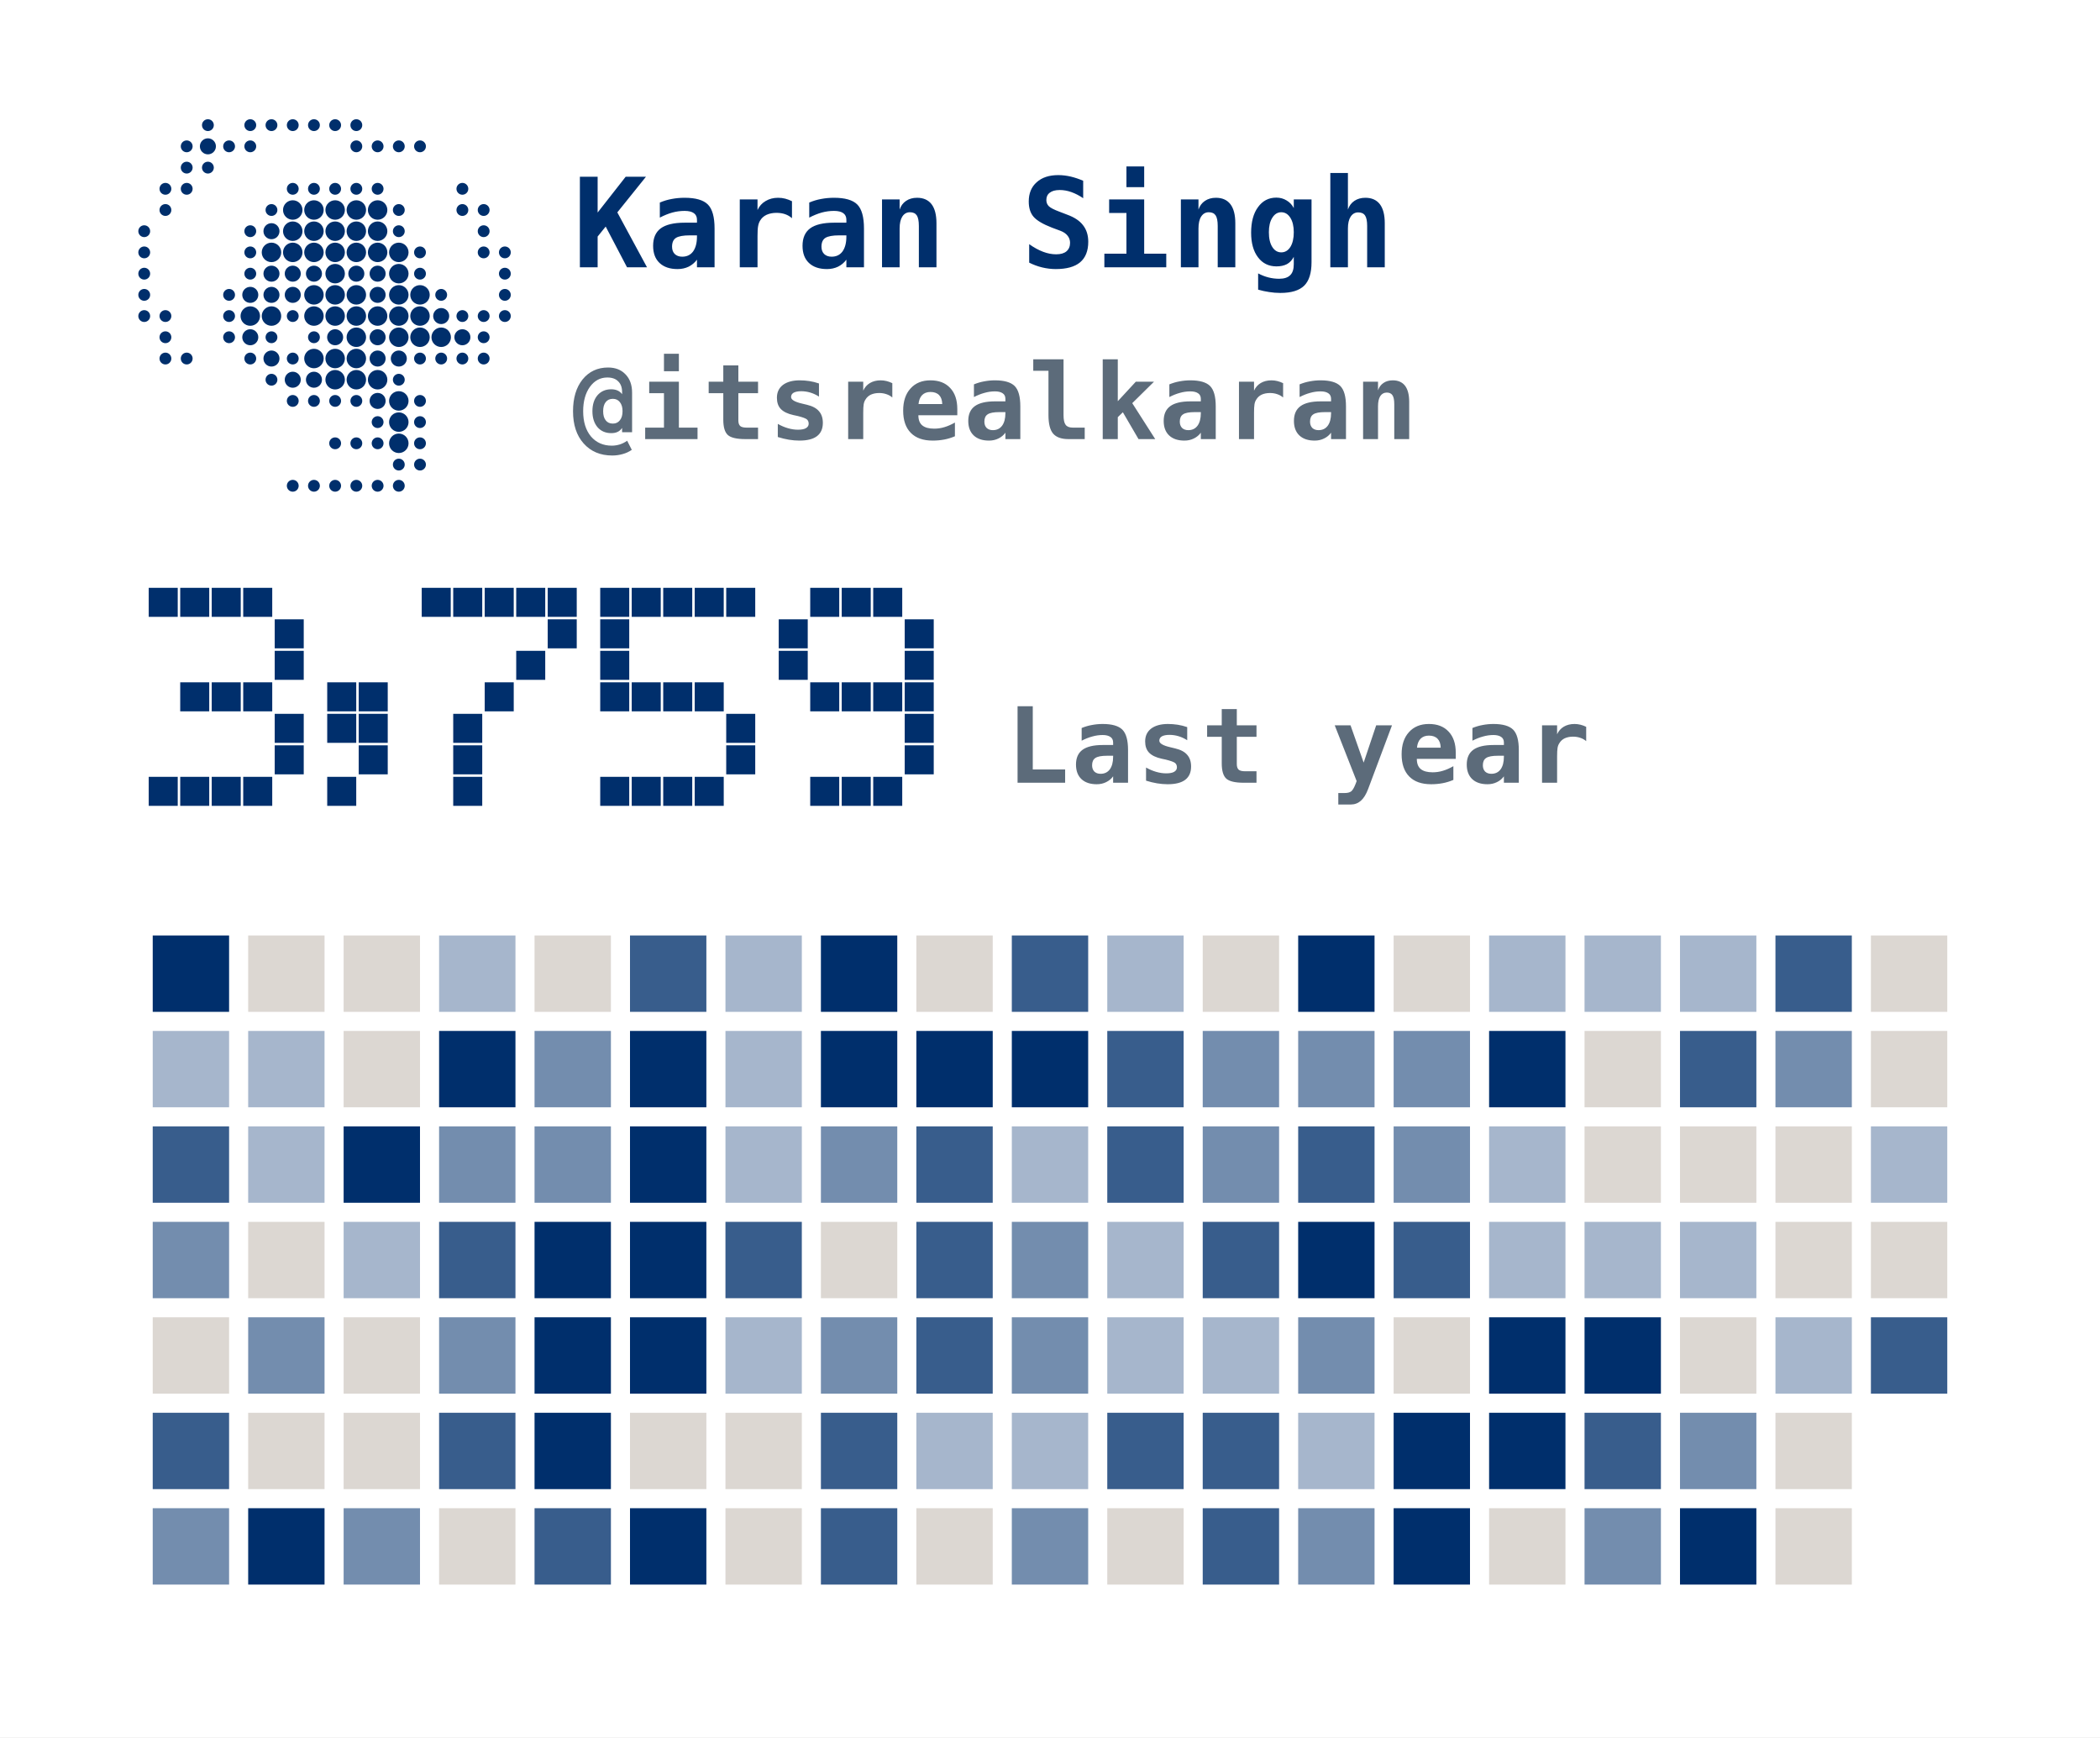
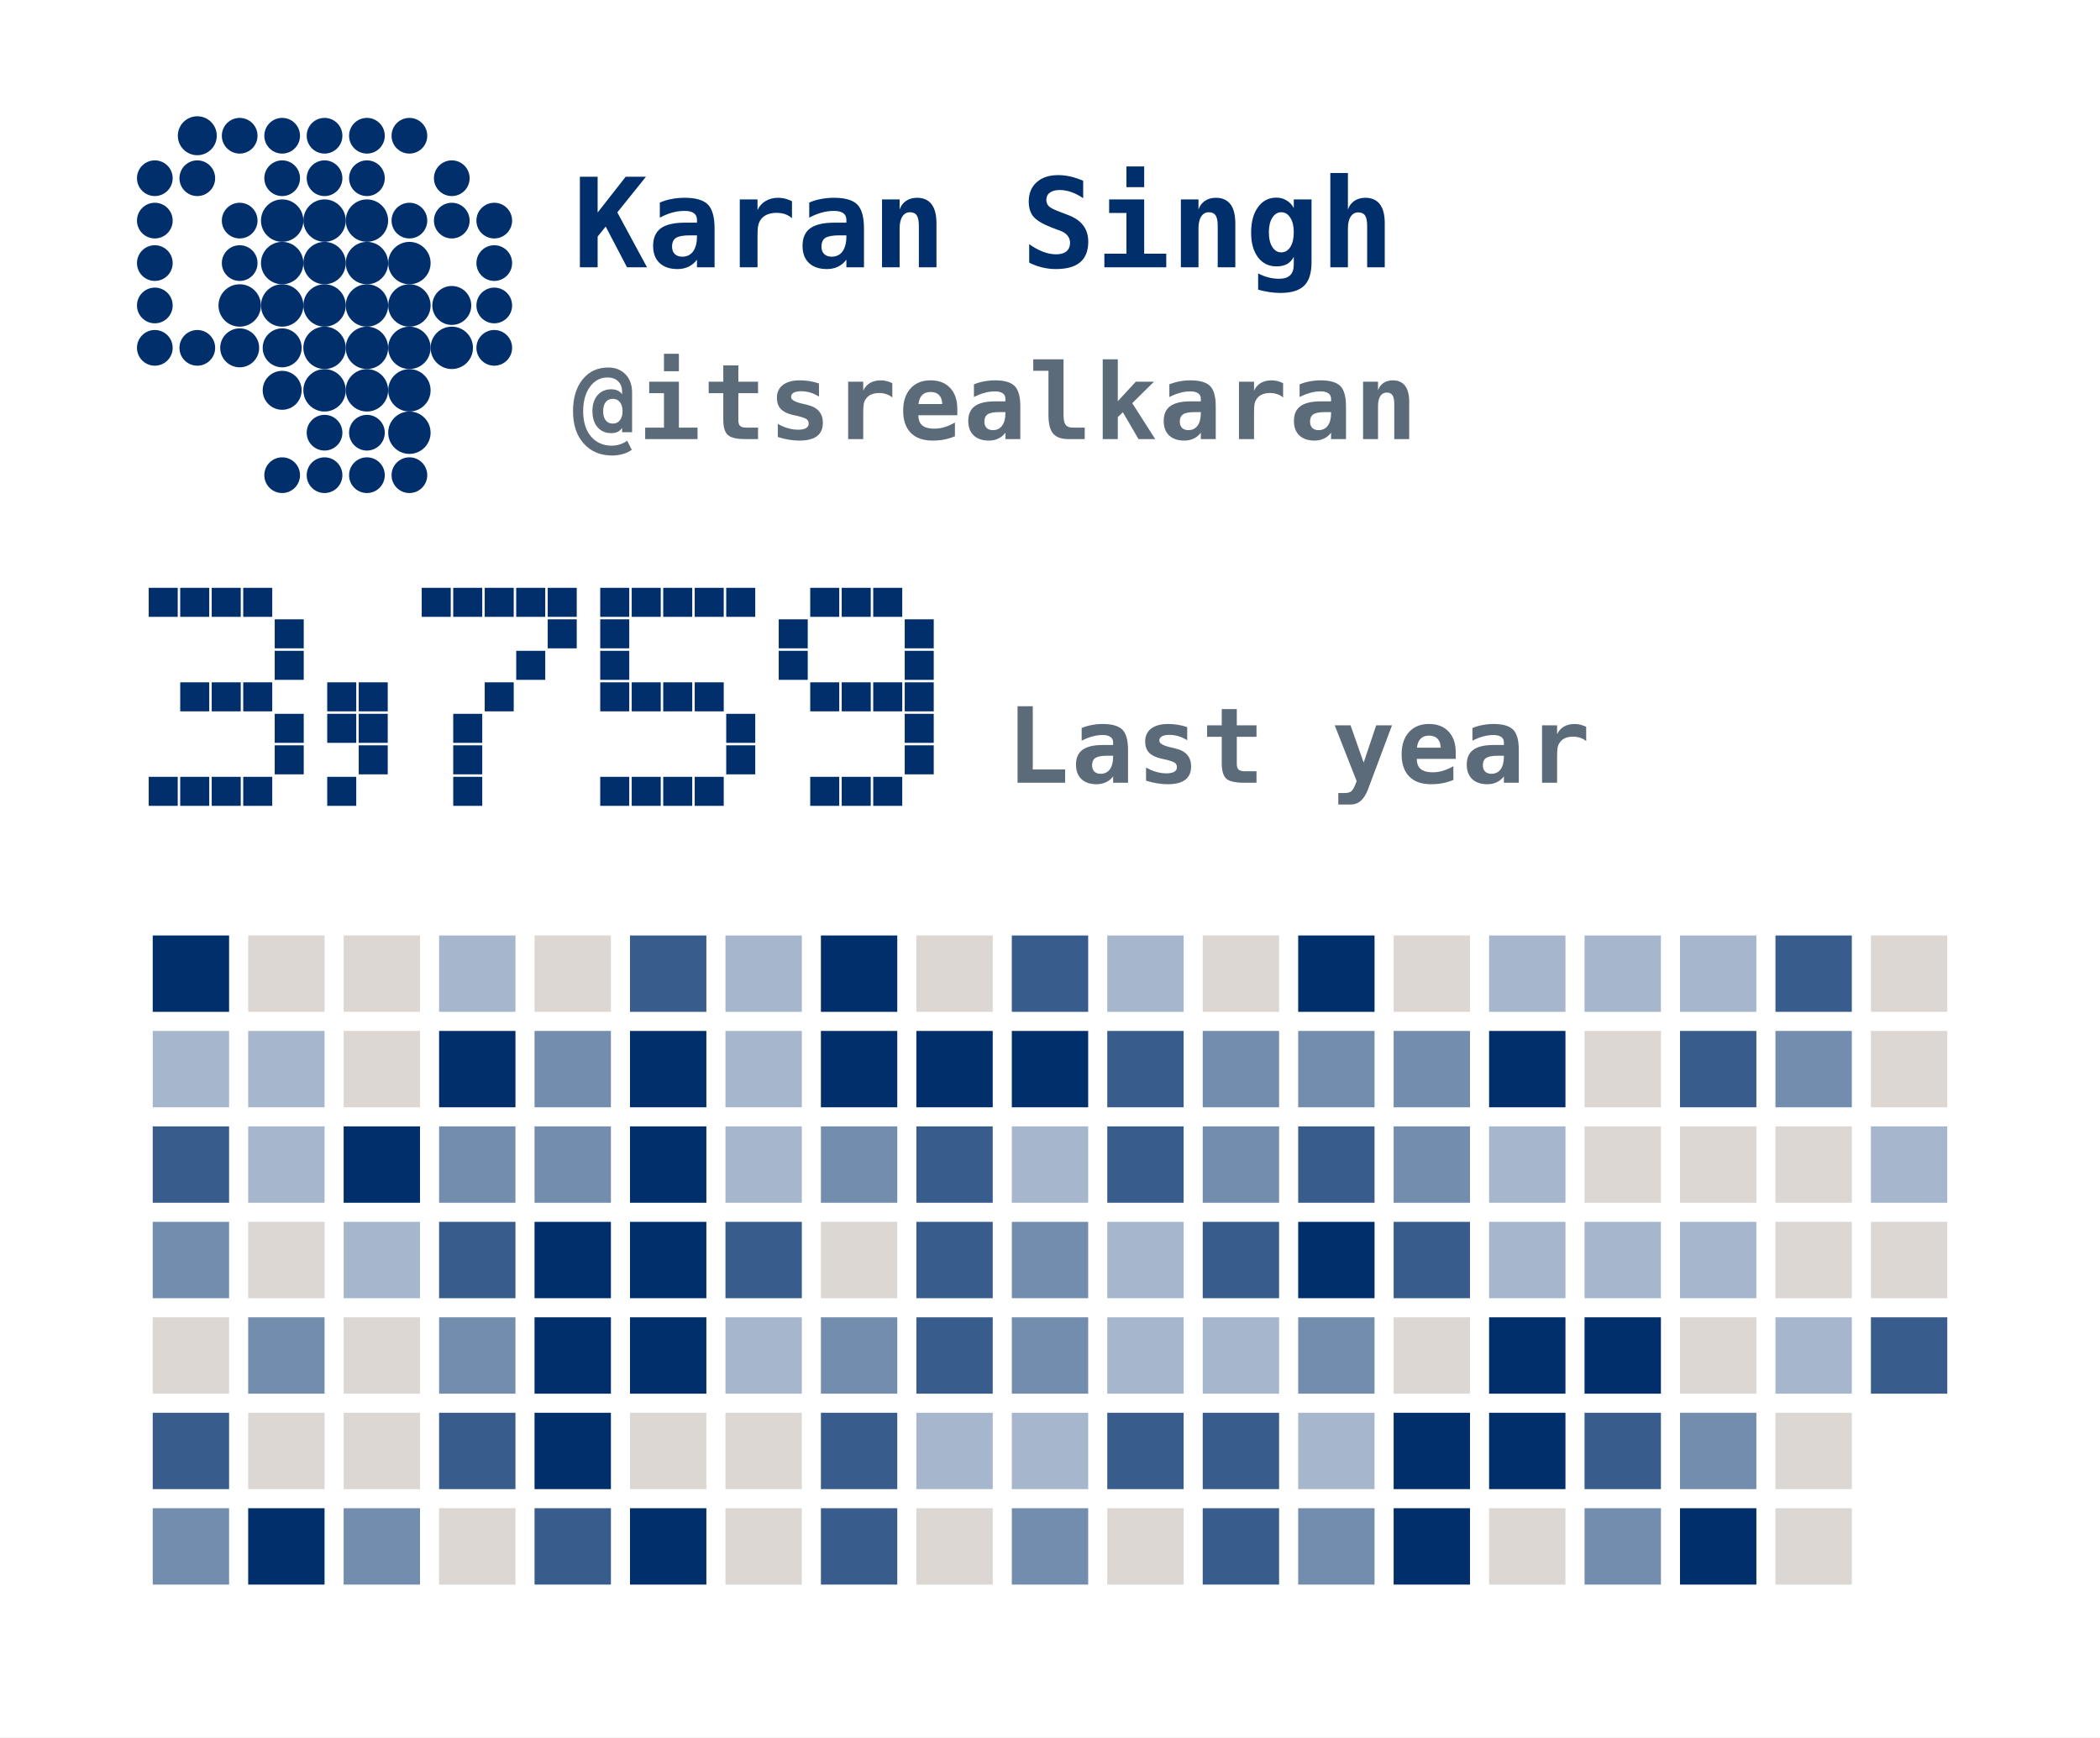
<svg xmlns="http://www.w3.org/2000/svg" width="220" height="182" viewBox="0 0 220 182" role="img">
  <rect width="220" height="182" fill="#FFFFFF" />
  <rect x="14" y="14" width="0" height="0" fill="#002F6C" />
-   <circle cx="21.78" cy="13.11" r="0.62" fill="#002F6C" />
-   <circle cx="26.22" cy="13.11" r="0.62" fill="#002F6C" />
-   <circle cx="28.44" cy="13.11" r="0.62" fill="#002F6C" />
-   <circle cx="30.67" cy="13.11" r="0.62" fill="#002F6C" />
-   <circle cx="32.89" cy="13.11" r="0.62" fill="#002F6C" />
-   <circle cx="35.11" cy="13.11" r="0.62" fill="#002F6C" />
-   <circle cx="37.33" cy="13.11" r="0.62" fill="#002F6C" />
-   <circle cx="19.56" cy="15.33" r="0.62" fill="#002F6C" />
-   <circle cx="21.78" cy="15.33" r="0.84" fill="#002F6C" />
-   <circle cx="24.00" cy="15.33" r="0.62" fill="#002F6C" />
-   <circle cx="26.22" cy="15.33" r="0.62" fill="#002F6C" />
-   <circle cx="37.33" cy="15.33" r="0.62" fill="#002F6C" />
-   <circle cx="39.56" cy="15.33" r="0.62" fill="#002F6C" />
-   <circle cx="41.78" cy="15.33" r="0.62" fill="#002F6C" />
-   <circle cx="44.00" cy="15.33" r="0.62" fill="#002F6C" />
-   <circle cx="19.56" cy="17.56" r="0.62" fill="#002F6C" />
-   <circle cx="21.78" cy="17.56" r="0.62" fill="#002F6C" />
-   <circle cx="17.33" cy="19.78" r="0.62" fill="#002F6C" />
-   <circle cx="19.56" cy="19.78" r="0.62" fill="#002F6C" />
-   <circle cx="30.67" cy="19.78" r="0.62" fill="#002F6C" />
-   <circle cx="32.89" cy="19.78" r="0.62" fill="#002F6C" />
-   <circle cx="35.11" cy="19.78" r="0.62" fill="#002F6C" />
-   <circle cx="37.33" cy="19.78" r="0.62" fill="#002F6C" />
-   <circle cx="39.56" cy="19.78" r="0.62" fill="#002F6C" />
-   <circle cx="48.44" cy="19.78" r="0.62" fill="#002F6C" />
-   <circle cx="17.33" cy="22.00" r="0.62" fill="#002F6C" />
-   <circle cx="28.44" cy="22.00" r="0.62" fill="#002F6C" />
-   <circle cx="30.67" cy="22.00" r="1.02" fill="#002F6C" />
-   <circle cx="32.89" cy="22.00" r="1.02" fill="#002F6C" />
-   <circle cx="35.11" cy="22.00" r="1.02" fill="#002F6C" />
-   <circle cx="37.33" cy="22.00" r="1.02" fill="#002F6C" />
-   <circle cx="39.56" cy="22.00" r="1.02" fill="#002F6C" />
-   <circle cx="41.78" cy="22.00" r="0.62" fill="#002F6C" />
-   <circle cx="48.44" cy="22.00" r="0.62" fill="#002F6C" />
-   <circle cx="50.67" cy="22.00" r="0.62" fill="#002F6C" />
-   <circle cx="15.11" cy="24.22" r="0.62" fill="#002F6C" />
-   <circle cx="26.22" cy="24.22" r="0.62" fill="#002F6C" />
-   <circle cx="28.44" cy="24.22" r="0.84" fill="#002F6C" />
-   <circle cx="30.67" cy="24.22" r="1.02" fill="#002F6C" />
-   <circle cx="32.89" cy="24.22" r="1.02" fill="#002F6C" />
-   <circle cx="35.11" cy="24.22" r="1.02" fill="#002F6C" />
-   <circle cx="37.33" cy="24.22" r="1.02" fill="#002F6C" />
-   <circle cx="39.56" cy="24.22" r="1.02" fill="#002F6C" />
-   <circle cx="41.78" cy="24.22" r="0.62" fill="#002F6C" />
-   <circle cx="50.67" cy="24.22" r="0.62" fill="#002F6C" />
-   <circle cx="15.11" cy="26.44" r="0.62" fill="#002F6C" />
-   <circle cx="26.22" cy="26.44" r="0.62" fill="#002F6C" />
-   <circle cx="28.44" cy="26.44" r="1.02" fill="#002F6C" />
-   <circle cx="30.67" cy="26.44" r="1.02" fill="#002F6C" />
-   <circle cx="32.89" cy="26.44" r="1.02" fill="#002F6C" />
-   <circle cx="35.11" cy="26.44" r="1.02" fill="#002F6C" />
-   <circle cx="37.33" cy="26.44" r="1.02" fill="#002F6C" />
-   <circle cx="39.56" cy="26.44" r="1.02" fill="#002F6C" />
-   <circle cx="41.78" cy="26.44" r="1.02" fill="#002F6C" />
-   <circle cx="44.00" cy="26.44" r="0.62" fill="#002F6C" />
-   <circle cx="50.67" cy="26.44" r="0.62" fill="#002F6C" />
-   <circle cx="52.89" cy="26.44" r="0.62" fill="#002F6C" />
-   <circle cx="15.11" cy="28.67" r="0.62" fill="#002F6C" />
-   <circle cx="26.22" cy="28.67" r="0.62" fill="#002F6C" />
-   <circle cx="28.44" cy="28.67" r="0.84" fill="#002F6C" />
-   <circle cx="30.67" cy="28.67" r="0.84" fill="#002F6C" />
-   <circle cx="32.89" cy="28.67" r="0.84" fill="#002F6C" />
-   <circle cx="35.11" cy="28.67" r="1.02" fill="#002F6C" />
-   <circle cx="37.33" cy="28.67" r="0.84" fill="#002F6C" />
-   <circle cx="39.56" cy="28.67" r="0.84" fill="#002F6C" />
-   <circle cx="41.78" cy="28.67" r="1.02" fill="#002F6C" />
-   <circle cx="44.00" cy="28.67" r="0.62" fill="#002F6C" />
-   <circle cx="52.89" cy="28.67" r="0.62" fill="#002F6C" />
-   <circle cx="15.11" cy="30.89" r="0.62" fill="#002F6C" />
-   <circle cx="24.00" cy="30.89" r="0.62" fill="#002F6C" />
-   <circle cx="26.22" cy="30.89" r="0.84" fill="#002F6C" />
-   <circle cx="28.44" cy="30.89" r="0.84" fill="#002F6C" />
-   <circle cx="30.67" cy="30.89" r="0.84" fill="#002F6C" />
-   <circle cx="32.89" cy="30.89" r="1.02" fill="#002F6C" />
-   <circle cx="35.11" cy="30.89" r="1.02" fill="#002F6C" />
-   <circle cx="37.33" cy="30.89" r="1.02" fill="#002F6C" />
-   <circle cx="39.56" cy="30.89" r="0.84" fill="#002F6C" />
-   <circle cx="41.78" cy="30.89" r="1.02" fill="#002F6C" />
-   <circle cx="44.00" cy="30.89" r="1.02" fill="#002F6C" />
-   <circle cx="46.22" cy="30.89" r="0.62" fill="#002F6C" />
-   <circle cx="52.89" cy="30.89" r="0.62" fill="#002F6C" />
-   <circle cx="15.11" cy="33.11" r="0.62" fill="#002F6C" />
-   <circle cx="17.33" cy="33.11" r="0.62" fill="#002F6C" />
-   <circle cx="24.00" cy="33.11" r="0.62" fill="#002F6C" />
-   <circle cx="26.22" cy="33.11" r="1.02" fill="#002F6C" />
-   <circle cx="28.44" cy="33.11" r="1.02" fill="#002F6C" />
-   <circle cx="30.67" cy="33.11" r="0.62" fill="#002F6C" />
-   <circle cx="32.89" cy="33.11" r="1.02" fill="#002F6C" />
-   <circle cx="35.11" cy="33.11" r="1.02" fill="#002F6C" />
-   <circle cx="37.33" cy="33.11" r="1.02" fill="#002F6C" />
-   <circle cx="39.56" cy="33.11" r="1.02" fill="#002F6C" />
-   <circle cx="41.78" cy="33.11" r="1.02" fill="#002F6C" />
-   <circle cx="44.00" cy="33.11" r="1.02" fill="#002F6C" />
-   <circle cx="46.22" cy="33.11" r="0.84" fill="#002F6C" />
-   <circle cx="48.44" cy="33.11" r="0.62" fill="#002F6C" />
-   <circle cx="50.67" cy="33.11" r="0.62" fill="#002F6C" />
-   <circle cx="52.89" cy="33.11" r="0.62" fill="#002F6C" />
-   <circle cx="17.33" cy="35.33" r="0.62" fill="#002F6C" />
-   <circle cx="24.00" cy="35.33" r="0.62" fill="#002F6C" />
-   <circle cx="26.22" cy="35.33" r="0.84" fill="#002F6C" />
-   <circle cx="28.44" cy="35.33" r="0.62" fill="#002F6C" />
-   <circle cx="32.89" cy="35.33" r="0.62" fill="#002F6C" />
-   <circle cx="35.11" cy="35.33" r="0.84" fill="#002F6C" />
-   <circle cx="37.33" cy="35.33" r="1.02" fill="#002F6C" />
-   <circle cx="39.56" cy="35.33" r="0.84" fill="#002F6C" />
-   <circle cx="41.78" cy="35.33" r="1.02" fill="#002F6C" />
-   <circle cx="44.00" cy="35.33" r="1.02" fill="#002F6C" />
-   <circle cx="46.22" cy="35.33" r="1.02" fill="#002F6C" />
-   <circle cx="48.44" cy="35.33" r="0.84" fill="#002F6C" />
-   <circle cx="50.67" cy="35.33" r="0.62" fill="#002F6C" />
-   <circle cx="17.33" cy="37.56" r="0.62" fill="#002F6C" />
-   <circle cx="19.56" cy="37.56" r="0.62" fill="#002F6C" />
-   <circle cx="26.22" cy="37.56" r="0.62" fill="#002F6C" />
-   <circle cx="28.44" cy="37.56" r="0.84" fill="#002F6C" />
-   <circle cx="30.67" cy="37.56" r="0.62" fill="#002F6C" />
-   <circle cx="32.89" cy="37.56" r="1.02" fill="#002F6C" />
-   <circle cx="35.11" cy="37.56" r="1.02" fill="#002F6C" />
-   <circle cx="37.33" cy="37.56" r="1.02" fill="#002F6C" />
-   <circle cx="39.56" cy="37.56" r="0.84" fill="#002F6C" />
-   <circle cx="41.78" cy="37.56" r="0.84" fill="#002F6C" />
-   <circle cx="44.00" cy="37.56" r="0.62" fill="#002F6C" />
-   <circle cx="46.22" cy="37.56" r="0.62" fill="#002F6C" />
-   <circle cx="48.44" cy="37.56" r="0.62" fill="#002F6C" />
-   <circle cx="50.67" cy="37.56" r="0.62" fill="#002F6C" />
-   <circle cx="28.44" cy="39.78" r="0.62" fill="#002F6C" />
-   <circle cx="30.67" cy="39.78" r="0.84" fill="#002F6C" />
-   <circle cx="32.89" cy="39.78" r="0.84" fill="#002F6C" />
-   <circle cx="35.11" cy="39.78" r="1.02" fill="#002F6C" />
-   <circle cx="37.33" cy="39.78" r="1.02" fill="#002F6C" />
-   <circle cx="39.56" cy="39.78" r="1.02" fill="#002F6C" />
-   <circle cx="41.78" cy="39.78" r="0.62" fill="#002F6C" />
-   <circle cx="30.67" cy="42.00" r="0.62" fill="#002F6C" />
-   <circle cx="32.89" cy="42.00" r="0.62" fill="#002F6C" />
-   <circle cx="35.11" cy="42.00" r="0.62" fill="#002F6C" />
-   <circle cx="37.33" cy="42.00" r="0.62" fill="#002F6C" />
-   <circle cx="39.56" cy="42.00" r="0.84" fill="#002F6C" />
-   <circle cx="41.78" cy="42.00" r="1.02" fill="#002F6C" />
-   <circle cx="44.00" cy="42.00" r="0.62" fill="#002F6C" />
-   <circle cx="39.56" cy="44.22" r="0.62" fill="#002F6C" />
-   <circle cx="41.78" cy="44.22" r="1.02" fill="#002F6C" />
-   <circle cx="44.00" cy="44.22" r="0.62" fill="#002F6C" />
-   <circle cx="35.11" cy="46.44" r="0.62" fill="#002F6C" />
-   <circle cx="37.33" cy="46.44" r="0.62" fill="#002F6C" />
-   <circle cx="39.56" cy="46.44" r="0.62" fill="#002F6C" />
-   <circle cx="41.78" cy="46.44" r="1.02" fill="#002F6C" />
-   <circle cx="44.00" cy="46.44" r="0.62" fill="#002F6C" />
-   <circle cx="41.78" cy="48.67" r="0.62" fill="#002F6C" />
-   <circle cx="44.00" cy="48.67" r="0.62" fill="#002F6C" />
-   <circle cx="30.67" cy="50.89" r="0.62" fill="#002F6C" />
-   <circle cx="32.89" cy="50.89" r="0.62" fill="#002F6C" />
-   <circle cx="35.11" cy="50.89" r="0.62" fill="#002F6C" />
-   <circle cx="37.33" cy="50.89" r="0.62" fill="#002F6C" />
-   <circle cx="39.56" cy="50.89" r="0.62" fill="#002F6C" />
-   <circle cx="41.78" cy="50.89" r="0.62" fill="#002F6C" />
+   <circle cx="20.67" cy="14.22" r="2.04" fill="#002F6C" />
+   <circle cx="25.11" cy="14.22" r="1.87" fill="#002F6C" />
+   <circle cx="29.56" cy="14.22" r="1.87" fill="#002F6C" />
+   <circle cx="34.00" cy="14.22" r="1.87" fill="#002F6C" />
+   <circle cx="38.44" cy="14.22" r="1.87" fill="#002F6C" />
+   <circle cx="42.89" cy="14.22" r="1.87" fill="#002F6C" />
+   <circle cx="20.67" cy="18.67" r="1.87" fill="#002F6C" />
+   <circle cx="16.22" cy="18.67" r="1.87" fill="#002F6C" />
+   <circle cx="29.56" cy="18.67" r="1.87" fill="#002F6C" />
+   <circle cx="34.00" cy="18.67" r="1.87" fill="#002F6C" />
+   <circle cx="38.44" cy="18.67" r="1.87" fill="#002F6C" />
+   <circle cx="47.33" cy="18.67" r="1.87" fill="#002F6C" />
+   <circle cx="16.22" cy="23.11" r="1.87" fill="#002F6C" />
+   <circle cx="29.56" cy="23.11" r="2.22" fill="#002F6C" />
+   <circle cx="34.00" cy="23.11" r="2.22" fill="#002F6C" />
+   <circle cx="38.44" cy="23.11" r="2.22" fill="#002F6C" />
+   <circle cx="42.89" cy="23.11" r="1.87" fill="#002F6C" />
+   <circle cx="47.33" cy="23.11" r="1.87" fill="#002F6C" />
+   <circle cx="51.78" cy="23.11" r="1.87" fill="#002F6C" />
+   <circle cx="25.11" cy="23.11" r="1.87" fill="#002F6C" />
+   <circle cx="16.22" cy="27.56" r="1.87" fill="#002F6C" />
+   <circle cx="25.11" cy="27.56" r="1.87" fill="#002F6C" />
+   <circle cx="29.56" cy="27.56" r="2.22" fill="#002F6C" />
+   <circle cx="34.00" cy="27.56" r="2.22" fill="#002F6C" />
+   <circle cx="38.44" cy="27.56" r="2.22" fill="#002F6C" />
+   <circle cx="42.89" cy="27.56" r="2.22" fill="#002F6C" />
+   <circle cx="51.78" cy="27.56" r="1.87" fill="#002F6C" />
+   <circle cx="16.22" cy="32.00" r="1.87" fill="#002F6C" />
+   <circle cx="25.11" cy="32.00" r="2.22" fill="#002F6C" />
+   <circle cx="29.56" cy="32.00" r="2.22" fill="#002F6C" />
+   <circle cx="34.00" cy="32.00" r="2.22" fill="#002F6C" />
+   <circle cx="38.44" cy="32.00" r="2.22" fill="#002F6C" />
+   <circle cx="42.89" cy="32.00" r="2.22" fill="#002F6C" />
+   <circle cx="47.33" cy="32.00" r="2.04" fill="#002F6C" />
+   <circle cx="51.78" cy="32.00" r="1.87" fill="#002F6C" />
+   <circle cx="16.22" cy="36.44" r="1.87" fill="#002F6C" />
+   <circle cx="25.11" cy="36.44" r="2.04" fill="#002F6C" />
+   <circle cx="29.56" cy="36.44" r="2.04" fill="#002F6C" />
+   <circle cx="34.00" cy="36.44" r="2.22" fill="#002F6C" />
+   <circle cx="38.44" cy="36.44" r="2.22" fill="#002F6C" />
+   <circle cx="42.89" cy="36.44" r="2.22" fill="#002F6C" />
+   <circle cx="47.33" cy="36.44" r="2.22" fill="#002F6C" />
+   <circle cx="51.78" cy="36.44" r="1.87" fill="#002F6C" />
+   <circle cx="20.67" cy="36.44" r="1.87" fill="#002F6C" />
+   <circle cx="29.56" cy="40.89" r="2.04" fill="#002F6C" />
+   <circle cx="34.00" cy="40.89" r="2.22" fill="#002F6C" />
+   <circle cx="38.44" cy="40.89" r="2.22" fill="#002F6C" />
+   <circle cx="42.89" cy="40.89" r="2.22" fill="#002F6C" />
+   <circle cx="38.44" cy="45.33" r="1.87" fill="#002F6C" />
+   <circle cx="42.89" cy="45.33" r="2.22" fill="#002F6C" />
+   <circle cx="34.00" cy="45.33" r="1.87" fill="#002F6C" />
+   <circle cx="42.89" cy="49.78" r="1.87" fill="#002F6C" />
+   <circle cx="29.56" cy="49.78" r="1.87" fill="#002F6C" />
+   <circle cx="34.00" cy="49.78" r="1.87" fill="#002F6C" />
+   <circle cx="38.44" cy="49.78" r="1.87" fill="#002F6C" />
  <text x="60" y="28" fill="#002F6C" text-anchor="start" font-family="ui-monospace, Geist Mono, monospace" font-weight="700" font-size="13" letter-spacing="0" dominant-baseline="auto">Karan Singh</text>
  <text x="60" y="46" fill="#5C6B7A" text-anchor="start" font-family="ui-monospace, Geist Mono, monospace" font-weight="700" font-size="11" letter-spacing="0.2" dominant-baseline="auto">@itsrealkaran</text>
  <rect x="15.58" y="61.58" width="3.04" height="3.04" fill="#002F6C" />
  <rect x="18.88" y="61.58" width="3.04" height="3.04" fill="#002F6C" />
  <rect x="22.18" y="61.58" width="3.04" height="3.04" fill="#002F6C" />
  <rect x="25.48" y="61.58" width="3.04" height="3.04" fill="#002F6C" />
  <rect x="28.78" y="64.88" width="3.04" height="3.04" fill="#002F6C" />
  <rect x="28.78" y="68.18" width="3.04" height="3.04" fill="#002F6C" />
  <rect x="18.88" y="71.48" width="3.04" height="3.04" fill="#002F6C" />
  <rect x="22.18" y="71.48" width="3.04" height="3.04" fill="#002F6C" />
  <rect x="25.48" y="71.48" width="3.04" height="3.04" fill="#002F6C" />
  <rect x="28.78" y="74.78" width="3.04" height="3.04" fill="#002F6C" />
  <rect x="28.78" y="78.08" width="3.04" height="3.04" fill="#002F6C" />
  <rect x="15.58" y="81.38" width="3.04" height="3.04" fill="#002F6C" />
  <rect x="18.88" y="81.38" width="3.04" height="3.04" fill="#002F6C" />
  <rect x="22.18" y="81.38" width="3.04" height="3.04" fill="#002F6C" />
  <rect x="25.48" y="81.38" width="3.04" height="3.04" fill="#002F6C" />
  <rect x="34.28" y="71.48" width="3.04" height="3.04" fill="#002F6C" />
  <rect x="37.58" y="71.48" width="3.04" height="3.04" fill="#002F6C" />
  <rect x="34.28" y="74.78" width="3.04" height="3.04" fill="#002F6C" />
  <rect x="37.58" y="74.78" width="3.04" height="3.04" fill="#002F6C" />
  <rect x="37.58" y="78.08" width="3.04" height="3.04" fill="#002F6C" />
  <rect x="34.28" y="81.38" width="3.04" height="3.04" fill="#002F6C" />
  <rect x="44.18" y="61.58" width="3.04" height="3.04" fill="#002F6C" />
  <rect x="47.48" y="61.58" width="3.04" height="3.04" fill="#002F6C" />
  <rect x="50.78" y="61.58" width="3.04" height="3.04" fill="#002F6C" />
  <rect x="54.08" y="61.58" width="3.04" height="3.04" fill="#002F6C" />
  <rect x="57.38" y="61.58" width="3.04" height="3.04" fill="#002F6C" />
  <rect x="57.38" y="64.88" width="3.04" height="3.04" fill="#002F6C" />
  <rect x="54.08" y="68.18" width="3.04" height="3.04" fill="#002F6C" />
  <rect x="50.78" y="71.48" width="3.04" height="3.04" fill="#002F6C" />
  <rect x="47.48" y="74.78" width="3.04" height="3.04" fill="#002F6C" />
  <rect x="47.48" y="78.08" width="3.04" height="3.04" fill="#002F6C" />
  <rect x="47.48" y="81.38" width="3.04" height="3.04" fill="#002F6C" />
  <rect x="62.88" y="61.58" width="3.04" height="3.04" fill="#002F6C" />
  <rect x="66.18" y="61.58" width="3.04" height="3.04" fill="#002F6C" />
  <rect x="69.48" y="61.58" width="3.04" height="3.04" fill="#002F6C" />
  <rect x="72.78" y="61.58" width="3.04" height="3.04" fill="#002F6C" />
  <rect x="76.08" y="61.58" width="3.04" height="3.04" fill="#002F6C" />
  <rect x="62.88" y="64.88" width="3.04" height="3.04" fill="#002F6C" />
  <rect x="62.88" y="68.18" width="3.04" height="3.04" fill="#002F6C" />
  <rect x="62.88" y="71.48" width="3.04" height="3.04" fill="#002F6C" />
  <rect x="66.18" y="71.48" width="3.04" height="3.04" fill="#002F6C" />
  <rect x="69.48" y="71.48" width="3.04" height="3.04" fill="#002F6C" />
  <rect x="72.78" y="71.48" width="3.04" height="3.04" fill="#002F6C" />
  <rect x="76.08" y="74.78" width="3.04" height="3.04" fill="#002F6C" />
  <rect x="76.08" y="78.08" width="3.04" height="3.04" fill="#002F6C" />
  <rect x="62.88" y="81.38" width="3.04" height="3.04" fill="#002F6C" />
  <rect x="66.18" y="81.38" width="3.04" height="3.04" fill="#002F6C" />
  <rect x="69.48" y="81.38" width="3.04" height="3.04" fill="#002F6C" />
  <rect x="72.78" y="81.38" width="3.04" height="3.04" fill="#002F6C" />
  <rect x="84.88" y="61.58" width="3.04" height="3.04" fill="#002F6C" />
  <rect x="88.18" y="61.58" width="3.04" height="3.04" fill="#002F6C" />
  <rect x="91.48" y="61.58" width="3.04" height="3.04" fill="#002F6C" />
  <rect x="81.58" y="64.88" width="3.04" height="3.04" fill="#002F6C" />
  <rect x="94.78" y="64.88" width="3.04" height="3.04" fill="#002F6C" />
  <rect x="81.58" y="68.18" width="3.04" height="3.04" fill="#002F6C" />
  <rect x="94.78" y="68.18" width="3.04" height="3.04" fill="#002F6C" />
  <rect x="84.88" y="71.48" width="3.04" height="3.04" fill="#002F6C" />
  <rect x="88.18" y="71.48" width="3.04" height="3.04" fill="#002F6C" />
  <rect x="91.48" y="71.48" width="3.04" height="3.04" fill="#002F6C" />
  <rect x="94.78" y="71.48" width="3.04" height="3.04" fill="#002F6C" />
  <rect x="94.78" y="74.78" width="3.04" height="3.04" fill="#002F6C" />
  <rect x="94.78" y="78.08" width="3.04" height="3.04" fill="#002F6C" />
  <rect x="84.88" y="81.38" width="3.04" height="3.04" fill="#002F6C" />
  <rect x="88.18" y="81.38" width="3.04" height="3.04" fill="#002F6C" />
  <rect x="91.48" y="81.38" width="3.04" height="3.04" fill="#002F6C" />
  <text x="105.4" y="82.0" fill="#5C6B7A" text-anchor="start" font-family="ui-monospace, Geist Mono, monospace" font-weight="700" font-size="11" letter-spacing="0.2" dominant-baseline="auto">Last year</text>
  <rect x="16" y="98" width="8" height="8" fill="#002F6C" />
  <rect x="16" y="108" width="8" height="8" fill="#002F6C" opacity="0.35" />
  <rect x="16" y="118" width="8" height="8" fill="#002F6C" opacity="0.78" />
  <rect x="16" y="128" width="8" height="8" fill="#002F6C" opacity="0.55" />
  <rect x="16" y="138" width="8" height="8" fill="#DCD7D2" />
  <rect x="16" y="148" width="8" height="8" fill="#002F6C" opacity="0.78" />
  <rect x="16" y="158" width="8" height="8" fill="#002F6C" opacity="0.55" />
  <rect x="26" y="98" width="8" height="8" fill="#DCD7D2" />
  <rect x="26" y="108" width="8" height="8" fill="#002F6C" opacity="0.35" />
  <rect x="26" y="118" width="8" height="8" fill="#002F6C" opacity="0.35" />
  <rect x="26" y="128" width="8" height="8" fill="#DCD7D2" />
  <rect x="26" y="138" width="8" height="8" fill="#002F6C" opacity="0.55" />
  <rect x="26" y="148" width="8" height="8" fill="#DCD7D2" />
  <rect x="26" y="158" width="8" height="8" fill="#002F6C" />
  <rect x="36" y="98" width="8" height="8" fill="#DCD7D2" />
  <rect x="36" y="108" width="8" height="8" fill="#DCD7D2" />
  <rect x="36" y="118" width="8" height="8" fill="#002F6C" />
  <rect x="36" y="128" width="8" height="8" fill="#002F6C" opacity="0.35" />
  <rect x="36" y="138" width="8" height="8" fill="#DCD7D2" />
  <rect x="36" y="148" width="8" height="8" fill="#DCD7D2" />
  <rect x="36" y="158" width="8" height="8" fill="#002F6C" opacity="0.55" />
  <rect x="46" y="98" width="8" height="8" fill="#002F6C" opacity="0.35" />
  <rect x="46" y="108" width="8" height="8" fill="#002F6C" />
  <rect x="46" y="118" width="8" height="8" fill="#002F6C" opacity="0.55" />
  <rect x="46" y="128" width="8" height="8" fill="#002F6C" opacity="0.78" />
  <rect x="46" y="138" width="8" height="8" fill="#002F6C" opacity="0.55" />
  <rect x="46" y="148" width="8" height="8" fill="#002F6C" opacity="0.78" />
  <rect x="46" y="158" width="8" height="8" fill="#DCD7D2" />
  <rect x="56" y="98" width="8" height="8" fill="#DCD7D2" />
  <rect x="56" y="108" width="8" height="8" fill="#002F6C" opacity="0.55" />
  <rect x="56" y="118" width="8" height="8" fill="#002F6C" opacity="0.55" />
  <rect x="56" y="128" width="8" height="8" fill="#002F6C" />
  <rect x="56" y="138" width="8" height="8" fill="#002F6C" />
  <rect x="56" y="148" width="8" height="8" fill="#002F6C" />
  <rect x="56" y="158" width="8" height="8" fill="#002F6C" opacity="0.78" />
  <rect x="66" y="98" width="8" height="8" fill="#002F6C" opacity="0.78" />
  <rect x="66" y="108" width="8" height="8" fill="#002F6C" />
  <rect x="66" y="118" width="8" height="8" fill="#002F6C" />
  <rect x="66" y="128" width="8" height="8" fill="#002F6C" />
  <rect x="66" y="138" width="8" height="8" fill="#002F6C" />
  <rect x="66" y="148" width="8" height="8" fill="#DCD7D2" />
  <rect x="66" y="158" width="8" height="8" fill="#002F6C" />
  <rect x="76" y="98" width="8" height="8" fill="#002F6C" opacity="0.35" />
  <rect x="76" y="108" width="8" height="8" fill="#002F6C" opacity="0.35" />
  <rect x="76" y="118" width="8" height="8" fill="#002F6C" opacity="0.35" />
  <rect x="76" y="128" width="8" height="8" fill="#002F6C" opacity="0.78" />
  <rect x="76" y="138" width="8" height="8" fill="#002F6C" opacity="0.35" />
  <rect x="76" y="148" width="8" height="8" fill="#DCD7D2" />
  <rect x="76" y="158" width="8" height="8" fill="#DCD7D2" />
  <rect x="86" y="98" width="8" height="8" fill="#002F6C" />
  <rect x="86" y="108" width="8" height="8" fill="#002F6C" />
  <rect x="86" y="118" width="8" height="8" fill="#002F6C" opacity="0.55" />
  <rect x="86" y="128" width="8" height="8" fill="#DCD7D2" />
  <rect x="86" y="138" width="8" height="8" fill="#002F6C" opacity="0.55" />
  <rect x="86" y="148" width="8" height="8" fill="#002F6C" opacity="0.78" />
  <rect x="86" y="158" width="8" height="8" fill="#002F6C" opacity="0.78" />
  <rect x="96" y="98" width="8" height="8" fill="#DCD7D2" />
  <rect x="96" y="108" width="8" height="8" fill="#002F6C" />
  <rect x="96" y="118" width="8" height="8" fill="#002F6C" opacity="0.78" />
  <rect x="96" y="128" width="8" height="8" fill="#002F6C" opacity="0.78" />
  <rect x="96" y="138" width="8" height="8" fill="#002F6C" opacity="0.78" />
  <rect x="96" y="148" width="8" height="8" fill="#002F6C" opacity="0.35" />
  <rect x="96" y="158" width="8" height="8" fill="#DCD7D2" />
  <rect x="106" y="98" width="8" height="8" fill="#002F6C" opacity="0.78" />
  <rect x="106" y="108" width="8" height="8" fill="#002F6C" />
  <rect x="106" y="118" width="8" height="8" fill="#002F6C" opacity="0.35" />
  <rect x="106" y="128" width="8" height="8" fill="#002F6C" opacity="0.55" />
  <rect x="106" y="138" width="8" height="8" fill="#002F6C" opacity="0.55" />
  <rect x="106" y="148" width="8" height="8" fill="#002F6C" opacity="0.35" />
  <rect x="106" y="158" width="8" height="8" fill="#002F6C" opacity="0.55" />
  <rect x="116" y="98" width="8" height="8" fill="#002F6C" opacity="0.35" />
  <rect x="116" y="108" width="8" height="8" fill="#002F6C" opacity="0.78" />
  <rect x="116" y="118" width="8" height="8" fill="#002F6C" opacity="0.78" />
  <rect x="116" y="128" width="8" height="8" fill="#002F6C" opacity="0.35" />
  <rect x="116" y="138" width="8" height="8" fill="#002F6C" opacity="0.35" />
  <rect x="116" y="148" width="8" height="8" fill="#002F6C" opacity="0.78" />
  <rect x="116" y="158" width="8" height="8" fill="#DCD7D2" />
  <rect x="126" y="98" width="8" height="8" fill="#DCD7D2" />
  <rect x="126" y="108" width="8" height="8" fill="#002F6C" opacity="0.55" />
  <rect x="126" y="118" width="8" height="8" fill="#002F6C" opacity="0.55" />
  <rect x="126" y="128" width="8" height="8" fill="#002F6C" opacity="0.78" />
  <rect x="126" y="138" width="8" height="8" fill="#002F6C" opacity="0.35" />
  <rect x="126" y="148" width="8" height="8" fill="#002F6C" opacity="0.78" />
  <rect x="126" y="158" width="8" height="8" fill="#002F6C" opacity="0.78" />
  <rect x="136" y="98" width="8" height="8" fill="#002F6C" />
  <rect x="136" y="108" width="8" height="8" fill="#002F6C" opacity="0.55" />
  <rect x="136" y="118" width="8" height="8" fill="#002F6C" opacity="0.78" />
  <rect x="136" y="128" width="8" height="8" fill="#002F6C" />
  <rect x="136" y="138" width="8" height="8" fill="#002F6C" opacity="0.55" />
  <rect x="136" y="148" width="8" height="8" fill="#002F6C" opacity="0.35" />
  <rect x="136" y="158" width="8" height="8" fill="#002F6C" opacity="0.55" />
  <rect x="146" y="98" width="8" height="8" fill="#DCD7D2" />
  <rect x="146" y="108" width="8" height="8" fill="#002F6C" opacity="0.55" />
  <rect x="146" y="118" width="8" height="8" fill="#002F6C" opacity="0.55" />
  <rect x="146" y="128" width="8" height="8" fill="#002F6C" opacity="0.78" />
  <rect x="146" y="138" width="8" height="8" fill="#DCD7D2" />
  <rect x="146" y="148" width="8" height="8" fill="#002F6C" />
  <rect x="146" y="158" width="8" height="8" fill="#002F6C" />
  <rect x="156" y="98" width="8" height="8" fill="#002F6C" opacity="0.35" />
  <rect x="156" y="108" width="8" height="8" fill="#002F6C" />
  <rect x="156" y="118" width="8" height="8" fill="#002F6C" opacity="0.35" />
  <rect x="156" y="128" width="8" height="8" fill="#002F6C" opacity="0.35" />
  <rect x="156" y="138" width="8" height="8" fill="#002F6C" />
  <rect x="156" y="148" width="8" height="8" fill="#002F6C" />
  <rect x="156" y="158" width="8" height="8" fill="#DCD7D2" />
  <rect x="166" y="98" width="8" height="8" fill="#002F6C" opacity="0.35" />
  <rect x="166" y="108" width="8" height="8" fill="#DCD7D2" />
  <rect x="166" y="118" width="8" height="8" fill="#DCD7D2" />
  <rect x="166" y="128" width="8" height="8" fill="#002F6C" opacity="0.35" />
  <rect x="166" y="138" width="8" height="8" fill="#002F6C" />
  <rect x="166" y="148" width="8" height="8" fill="#002F6C" opacity="0.78" />
  <rect x="166" y="158" width="8" height="8" fill="#002F6C" opacity="0.55" />
  <rect x="176" y="98" width="8" height="8" fill="#002F6C" opacity="0.35" />
  <rect x="176" y="108" width="8" height="8" fill="#002F6C" opacity="0.78" />
  <rect x="176" y="118" width="8" height="8" fill="#DCD7D2" />
  <rect x="176" y="128" width="8" height="8" fill="#002F6C" opacity="0.35" />
  <rect x="176" y="138" width="8" height="8" fill="#DCD7D2" />
  <rect x="176" y="148" width="8" height="8" fill="#002F6C" opacity="0.55" />
  <rect x="176" y="158" width="8" height="8" fill="#002F6C" />
  <rect x="186" y="98" width="8" height="8" fill="#002F6C" opacity="0.78" />
  <rect x="186" y="108" width="8" height="8" fill="#002F6C" opacity="0.55" />
  <rect x="186" y="118" width="8" height="8" fill="#DCD7D2" />
  <rect x="186" y="128" width="8" height="8" fill="#DCD7D2" />
  <rect x="186" y="138" width="8" height="8" fill="#002F6C" opacity="0.35" />
  <rect x="186" y="148" width="8" height="8" fill="#DCD7D2" />
  <rect x="186" y="158" width="8" height="8" fill="#DCD7D2" />
  <rect x="196" y="98" width="8" height="8" fill="#DCD7D2" />
  <rect x="196" y="108" width="8" height="8" fill="#DCD7D2" />
  <rect x="196" y="118" width="8" height="8" fill="#002F6C" opacity="0.35" />
  <rect x="196" y="128" width="8" height="8" fill="#DCD7D2" />
  <rect x="196" y="138" width="8" height="8" fill="#002F6C" opacity="0.78" />
</svg>
